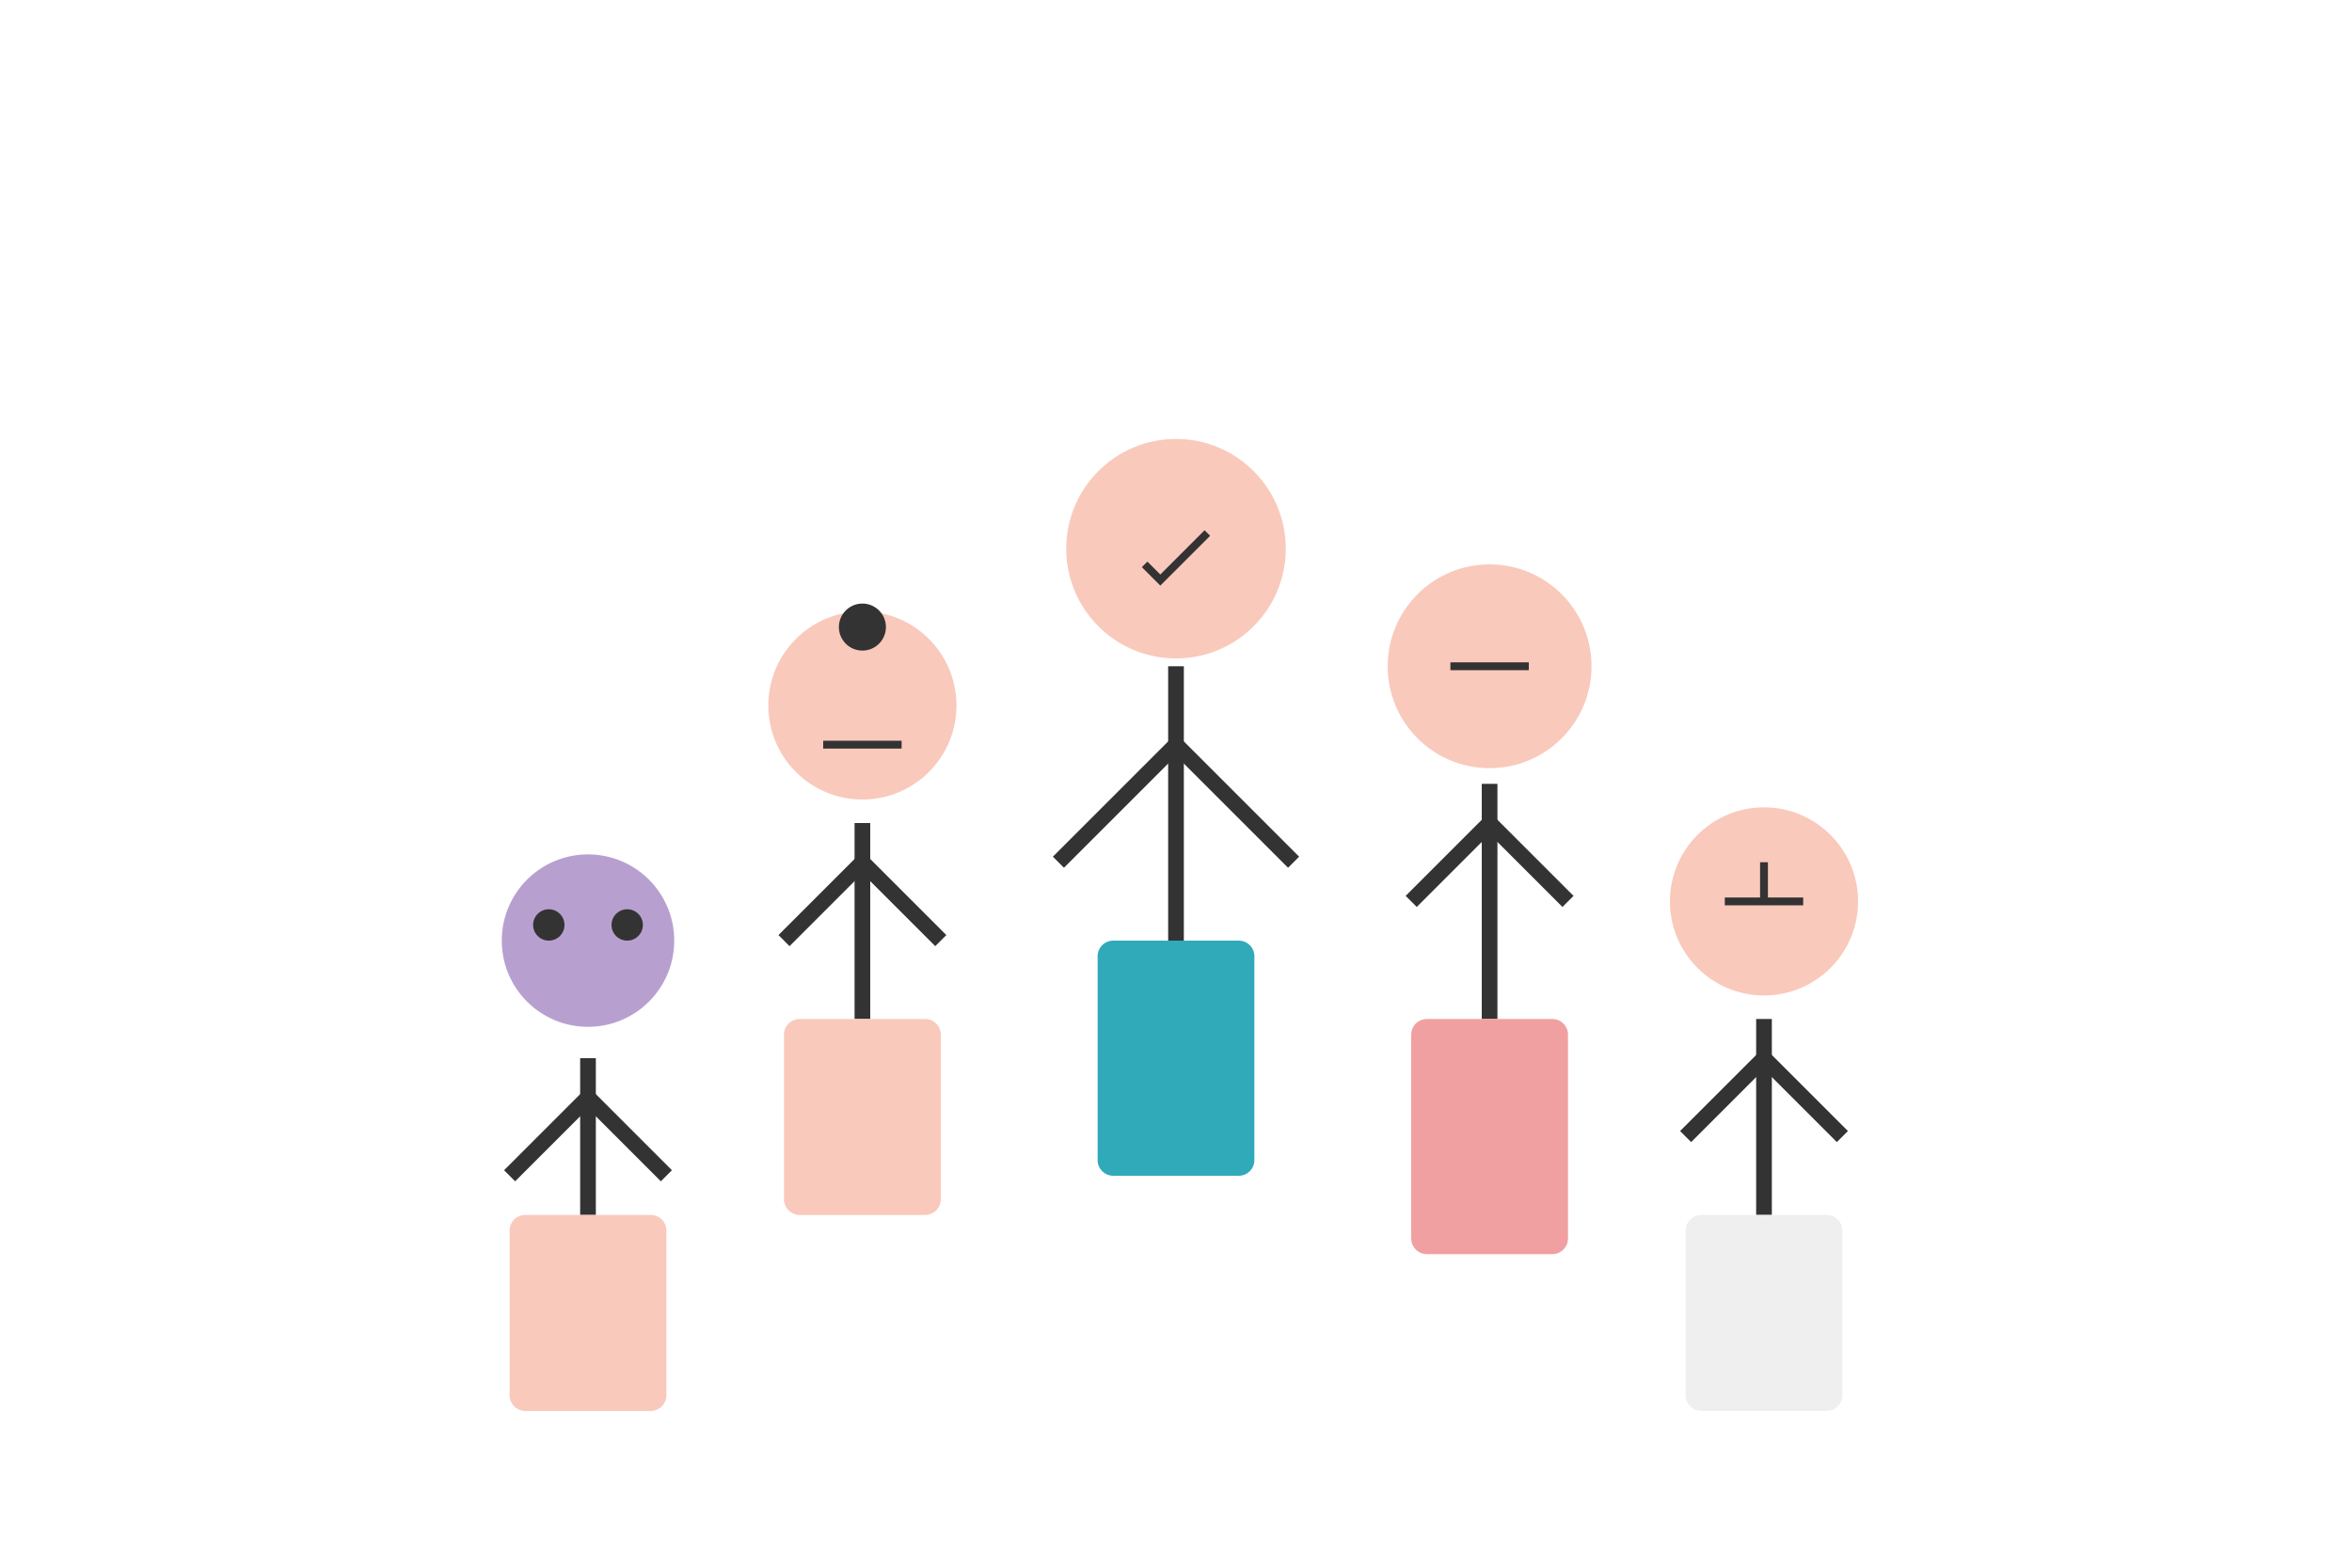
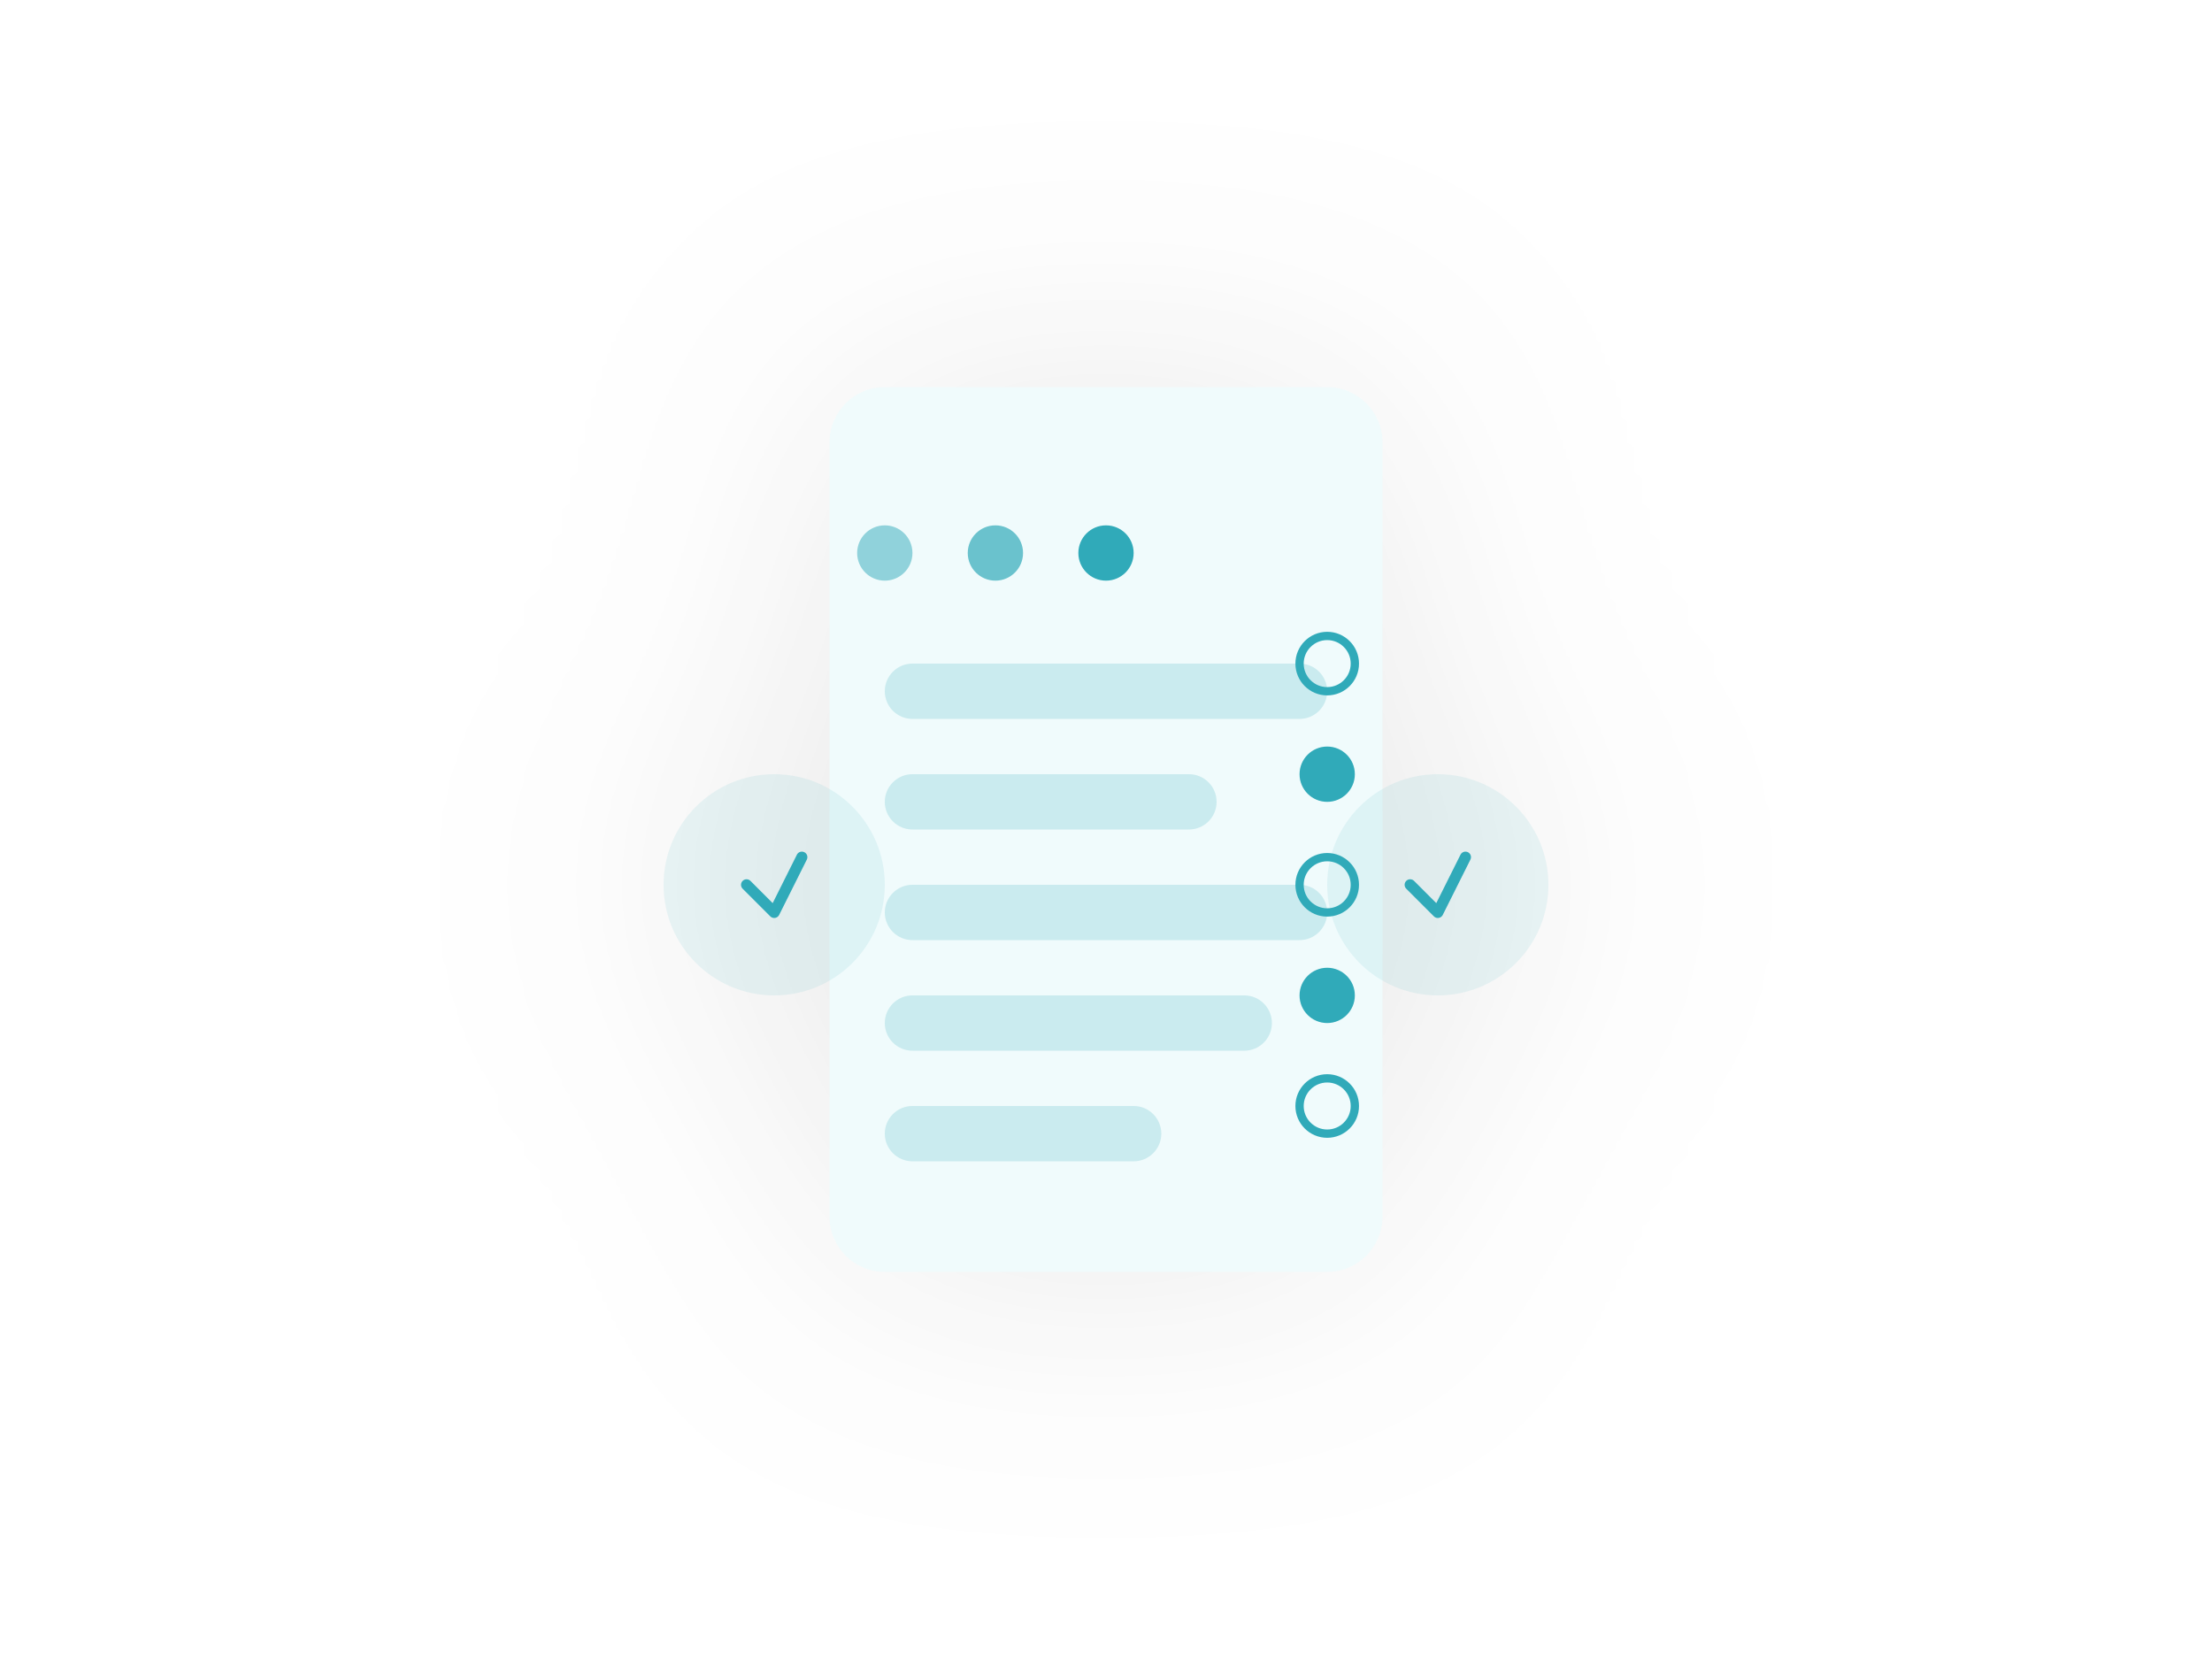
- <svg xmlns="http://www.w3.org/2000/svg" width="300" height="200" viewBox="0 0 300 200" fill="none">
-   <circle cx="150" cy="70" r="14" fill="#F9C9BC" />
-   <path d="M150,85 L150,120" stroke="#333" stroke-width="2" />
-   <path d="M150,95 L135,110" stroke="#333" stroke-width="2" />
-   <path d="M150,95 L165,110" stroke="#333" stroke-width="2" />
-   <rect x="140" y="120" width="20" height="30" rx="2" fill="#30AAB9" />
-   <path d="M146,72 L148,74 L154,68" stroke="#333" stroke-width="1" />
-   <circle cx="110" cy="90" r="12" fill="#F9C9BC" />
-   <path d="M110,105 L110,130" stroke="#333" stroke-width="2" />
-   <path d="M110,110 L100,120" stroke="#333" stroke-width="2" />
-   <path d="M110,110 L120,120" stroke="#333" stroke-width="2" />
-   <rect x="100" y="130" width="20" height="25" rx="2" fill="#F9C9BC" />
-   <path d="M105,95 L115,95" stroke="#333" stroke-width="1" />
-   <circle cx="110" cy="80" r="3" fill="#333" />
-   <circle cx="190" cy="85" r="13" fill="#F9C9BC" />
-   <path d="M190,100 L190,130" stroke="#333" stroke-width="2" />
-   <path d="M190,105 L180,115" stroke="#333" stroke-width="2" />
-   <path d="M190,105 L200,115" stroke="#333" stroke-width="2" />
-   <rect x="180" y="130" width="20" height="30" rx="2" fill="#F0A0A0" />
-   <path d="M185,85 L195,85" stroke="#333" stroke-width="1" />
-   <circle cx="75" cy="120" r="11" fill="#B7A0CF" />
-   <path d="M75,135 L75,155" stroke="#333" stroke-width="2" />
-   <path d="M75,140 L65,150" stroke="#333" stroke-width="2" />
-   <path d="M75,140 L85,150" stroke="#333" stroke-width="2" />
-   <rect x="65" y="155" width="20" height="25" rx="2" fill="#F9C9BC" />
-   <circle cx="70" cy="118" r="2" fill="#333" />
-   <circle cx="80" cy="118" r="2" fill="#333" />
-   <circle cx="225" cy="115" r="12" fill="#F9C9BC" />
-   <path d="M225,130 L225,155" stroke="#333" stroke-width="2" />
-   <path d="M225,135 L215,145" stroke="#333" stroke-width="2" />
-   <path d="M225,135 L235,145" stroke="#333" stroke-width="2" />
-   <rect x="215" y="155" width="20" height="25" rx="2" fill="#EFEFEF" />
-   <path d="M220,115 L230,115" stroke="#333" stroke-width="1" />
-   <path d="M225,115 L225,110" stroke="#333" stroke-width="1" />
+ <svg xmlns="http://www.w3.org/2000/svg" width="400" height="300" viewBox="0 0 400 300" fill="none">
+   <g filter="url(#filter0_d)">
+     <rect x="150" y="70" width="100" height="160" rx="10" fill="#F0FBFC" />
+     <circle cx="160" cy="100" r="5" fill="#30AAB9" opacity="0.5" />
+     <circle cx="180" cy="100" r="5" fill="#30AAB9" opacity="0.7" />
+     <circle cx="200" cy="100" r="5" fill="#30AAB9" />
+     <rect x="160" y="120" width="80" height="10" rx="5" fill="#30AAB9" opacity="0.2" />
+     <rect x="160" y="140" width="60" height="10" rx="5" fill="#30AAB9" opacity="0.2" />
+     <rect x="160" y="160" width="80" height="10" rx="5" fill="#30AAB9" opacity="0.2" />
+     <rect x="160" y="180" width="70" height="10" rx="5" fill="#30AAB9" opacity="0.2" />
+     <rect x="160" y="200" width="50" height="10" rx="5" fill="#30AAB9" opacity="0.2" />
+     <circle cx="240" cy="120" r="5" stroke="#30AAB9" stroke-width="1.5" />
+     <circle cx="240" cy="140" r="5" fill="#30AAB9" />
+     <circle cx="240" cy="160" r="5" stroke="#30AAB9" stroke-width="1.5" />
+     <circle cx="240" cy="180" r="5" fill="#30AAB9" />
+     <circle cx="240" cy="200" r="5" stroke="#30AAB9" stroke-width="1.5" />
+     <circle cx="140" cy="160" r="20" fill="#30AAB9" opacity="0.1" />
+     <path d="M135 160L140 165L145 155" stroke="#30AAB9" stroke-width="2" stroke-linecap="round" stroke-linejoin="round" />
+     <circle cx="260" cy="160" r="20" fill="#30AAB9" opacity="0.1" />
+     <path d="M255 160L260 165L265 155" stroke="#30AAB9" stroke-width="2" stroke-linecap="round" stroke-linejoin="round" />
+   </g>
+   <defs>
+     <filter id="filter0_d" x="70" y="0" width="260" height="300" filterUnits="userSpaceOnUse" color-interpolation-filters="sRGB">
+       <feFlood flood-opacity="0" result="BackgroundImageFix" />
+       <feColorMatrix in="SourceAlpha" type="matrix" values="0 0 0 0 0 0 0 0 0 0 0 0 0 0 0 0 0 0 127 0" />
+       <feOffset />
+       <feGaussianBlur stdDeviation="25" />
+       <feColorMatrix type="matrix" values="0 0 0 0 0.2 0 0 0 0 0.2 0 0 0 0 0.2 0 0 0 0.1 0" />
+       <feBlend mode="normal" in2="BackgroundImageFix" result="effect1_dropShadow" />
+       <feBlend mode="normal" in="SourceGraphic" in2="effect1_dropShadow" result="shape" />
+     </filter>
+   </defs>
</svg>
